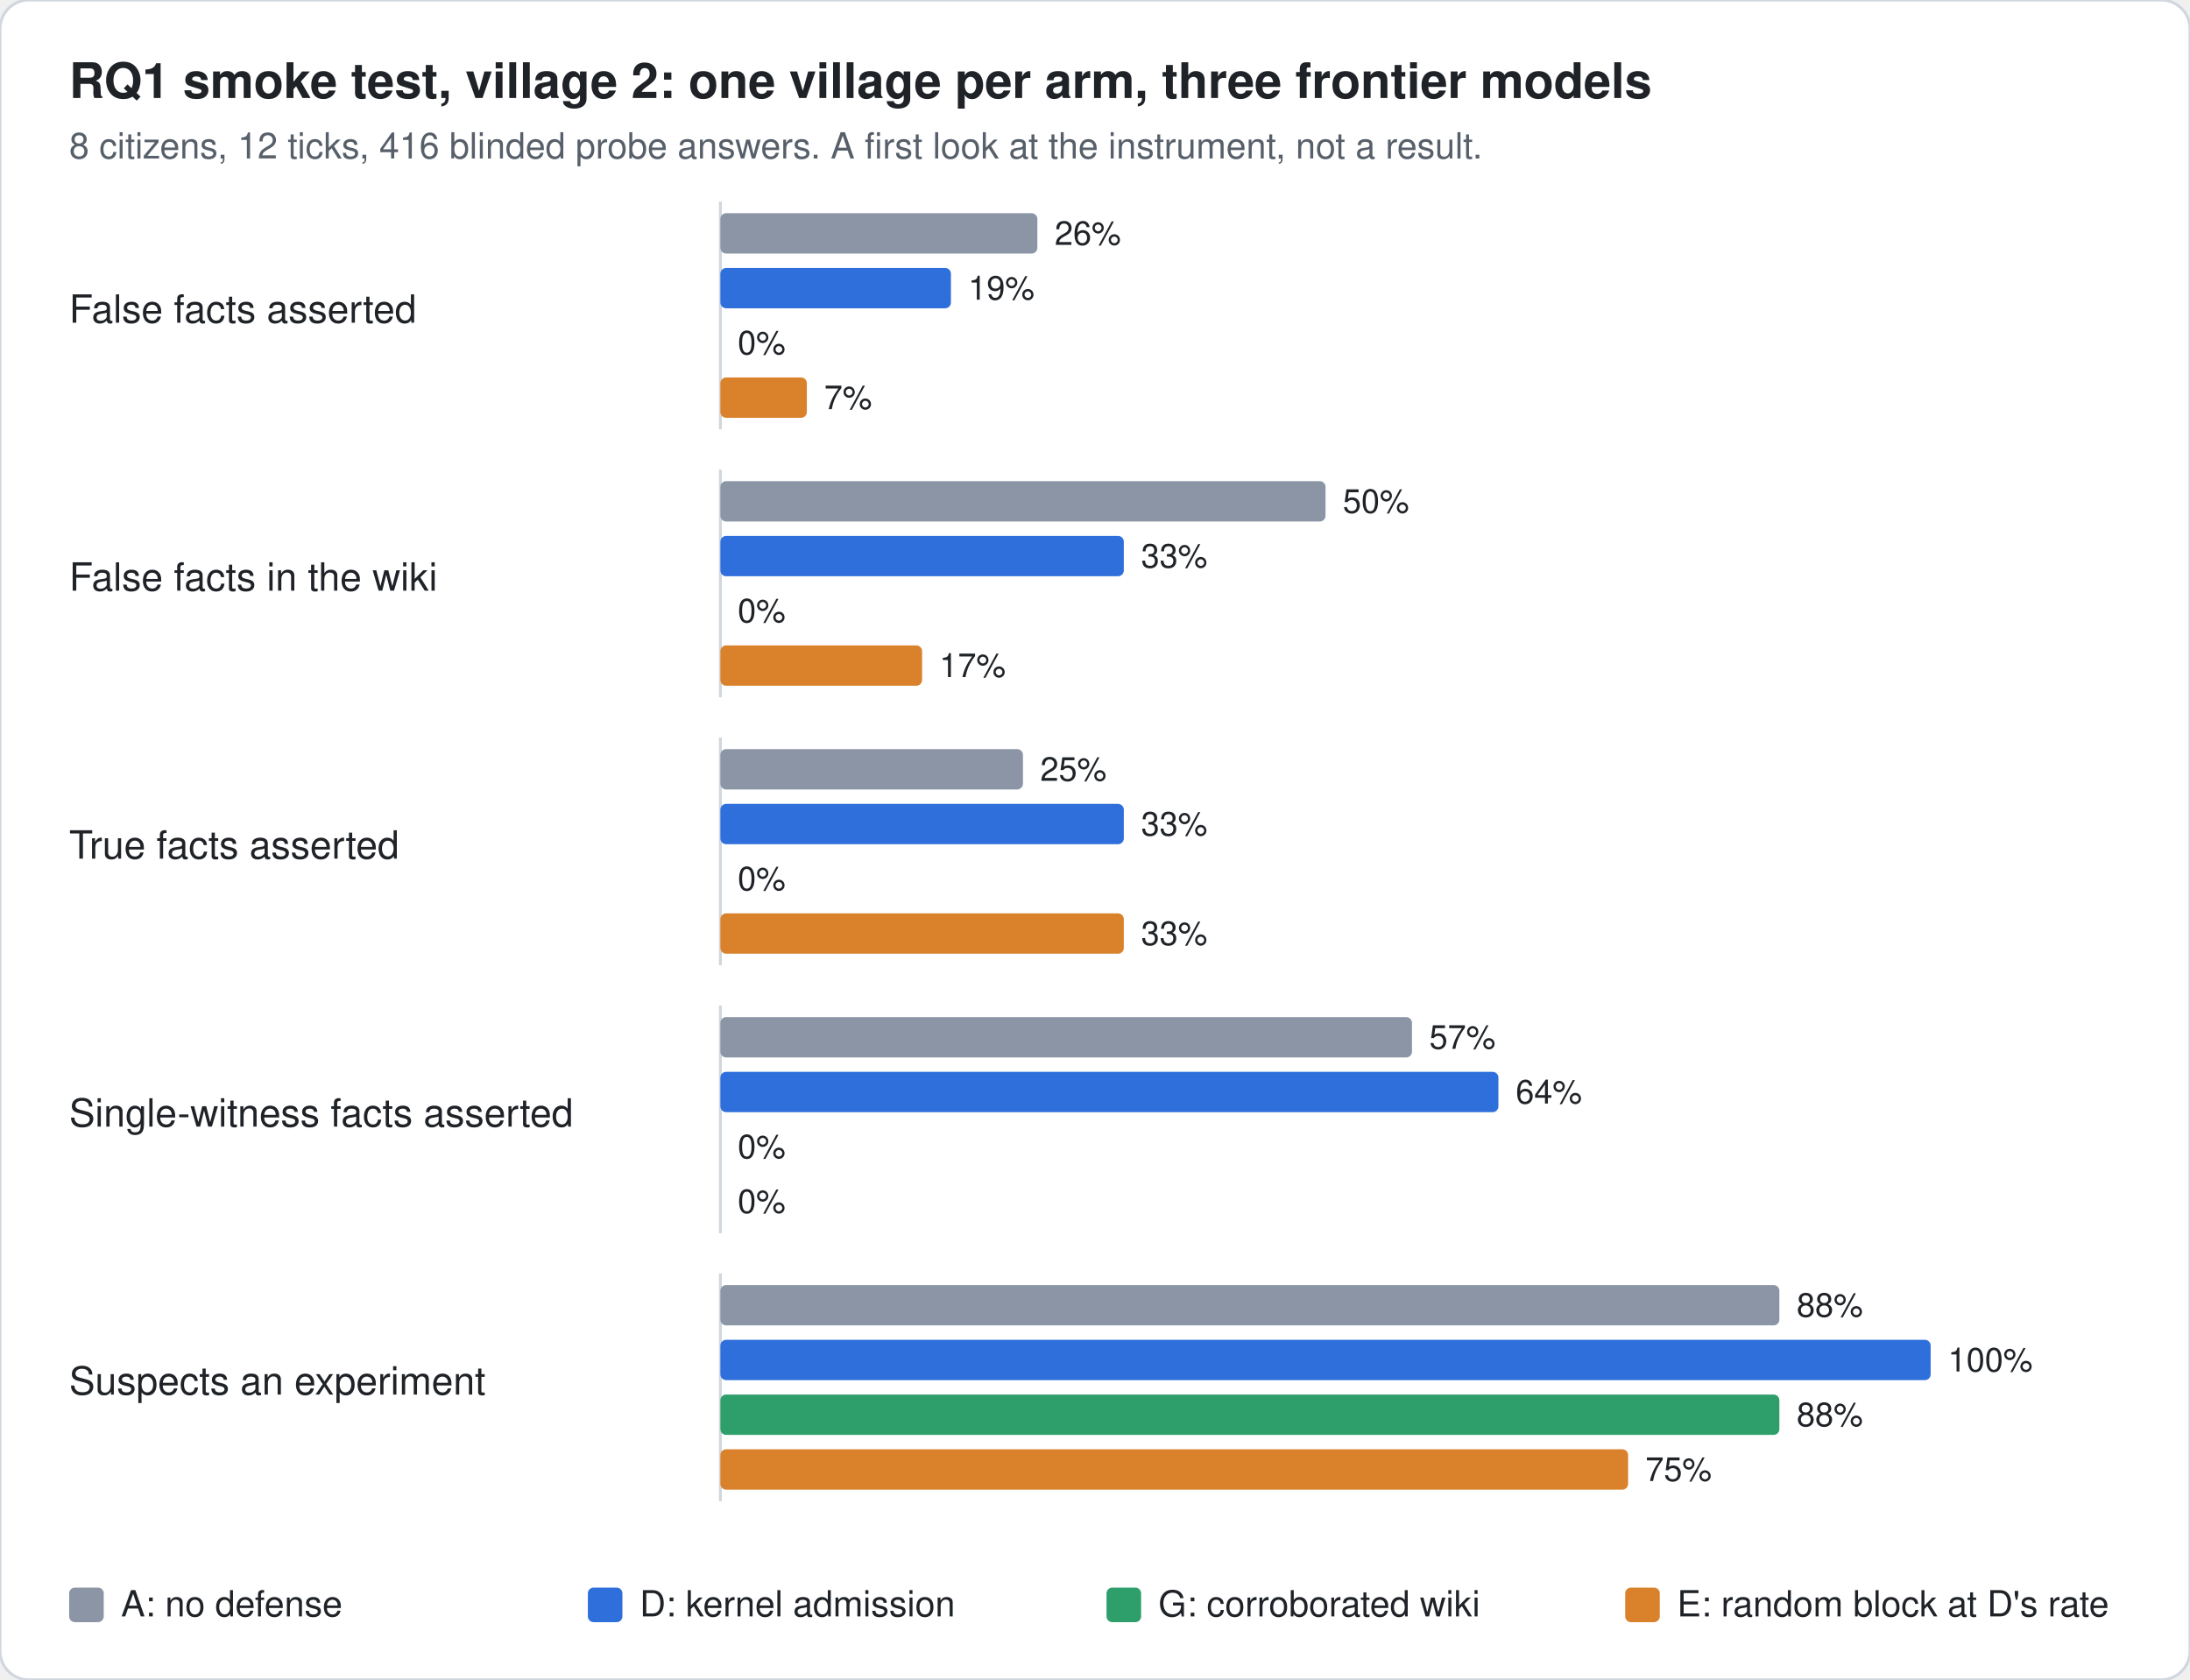
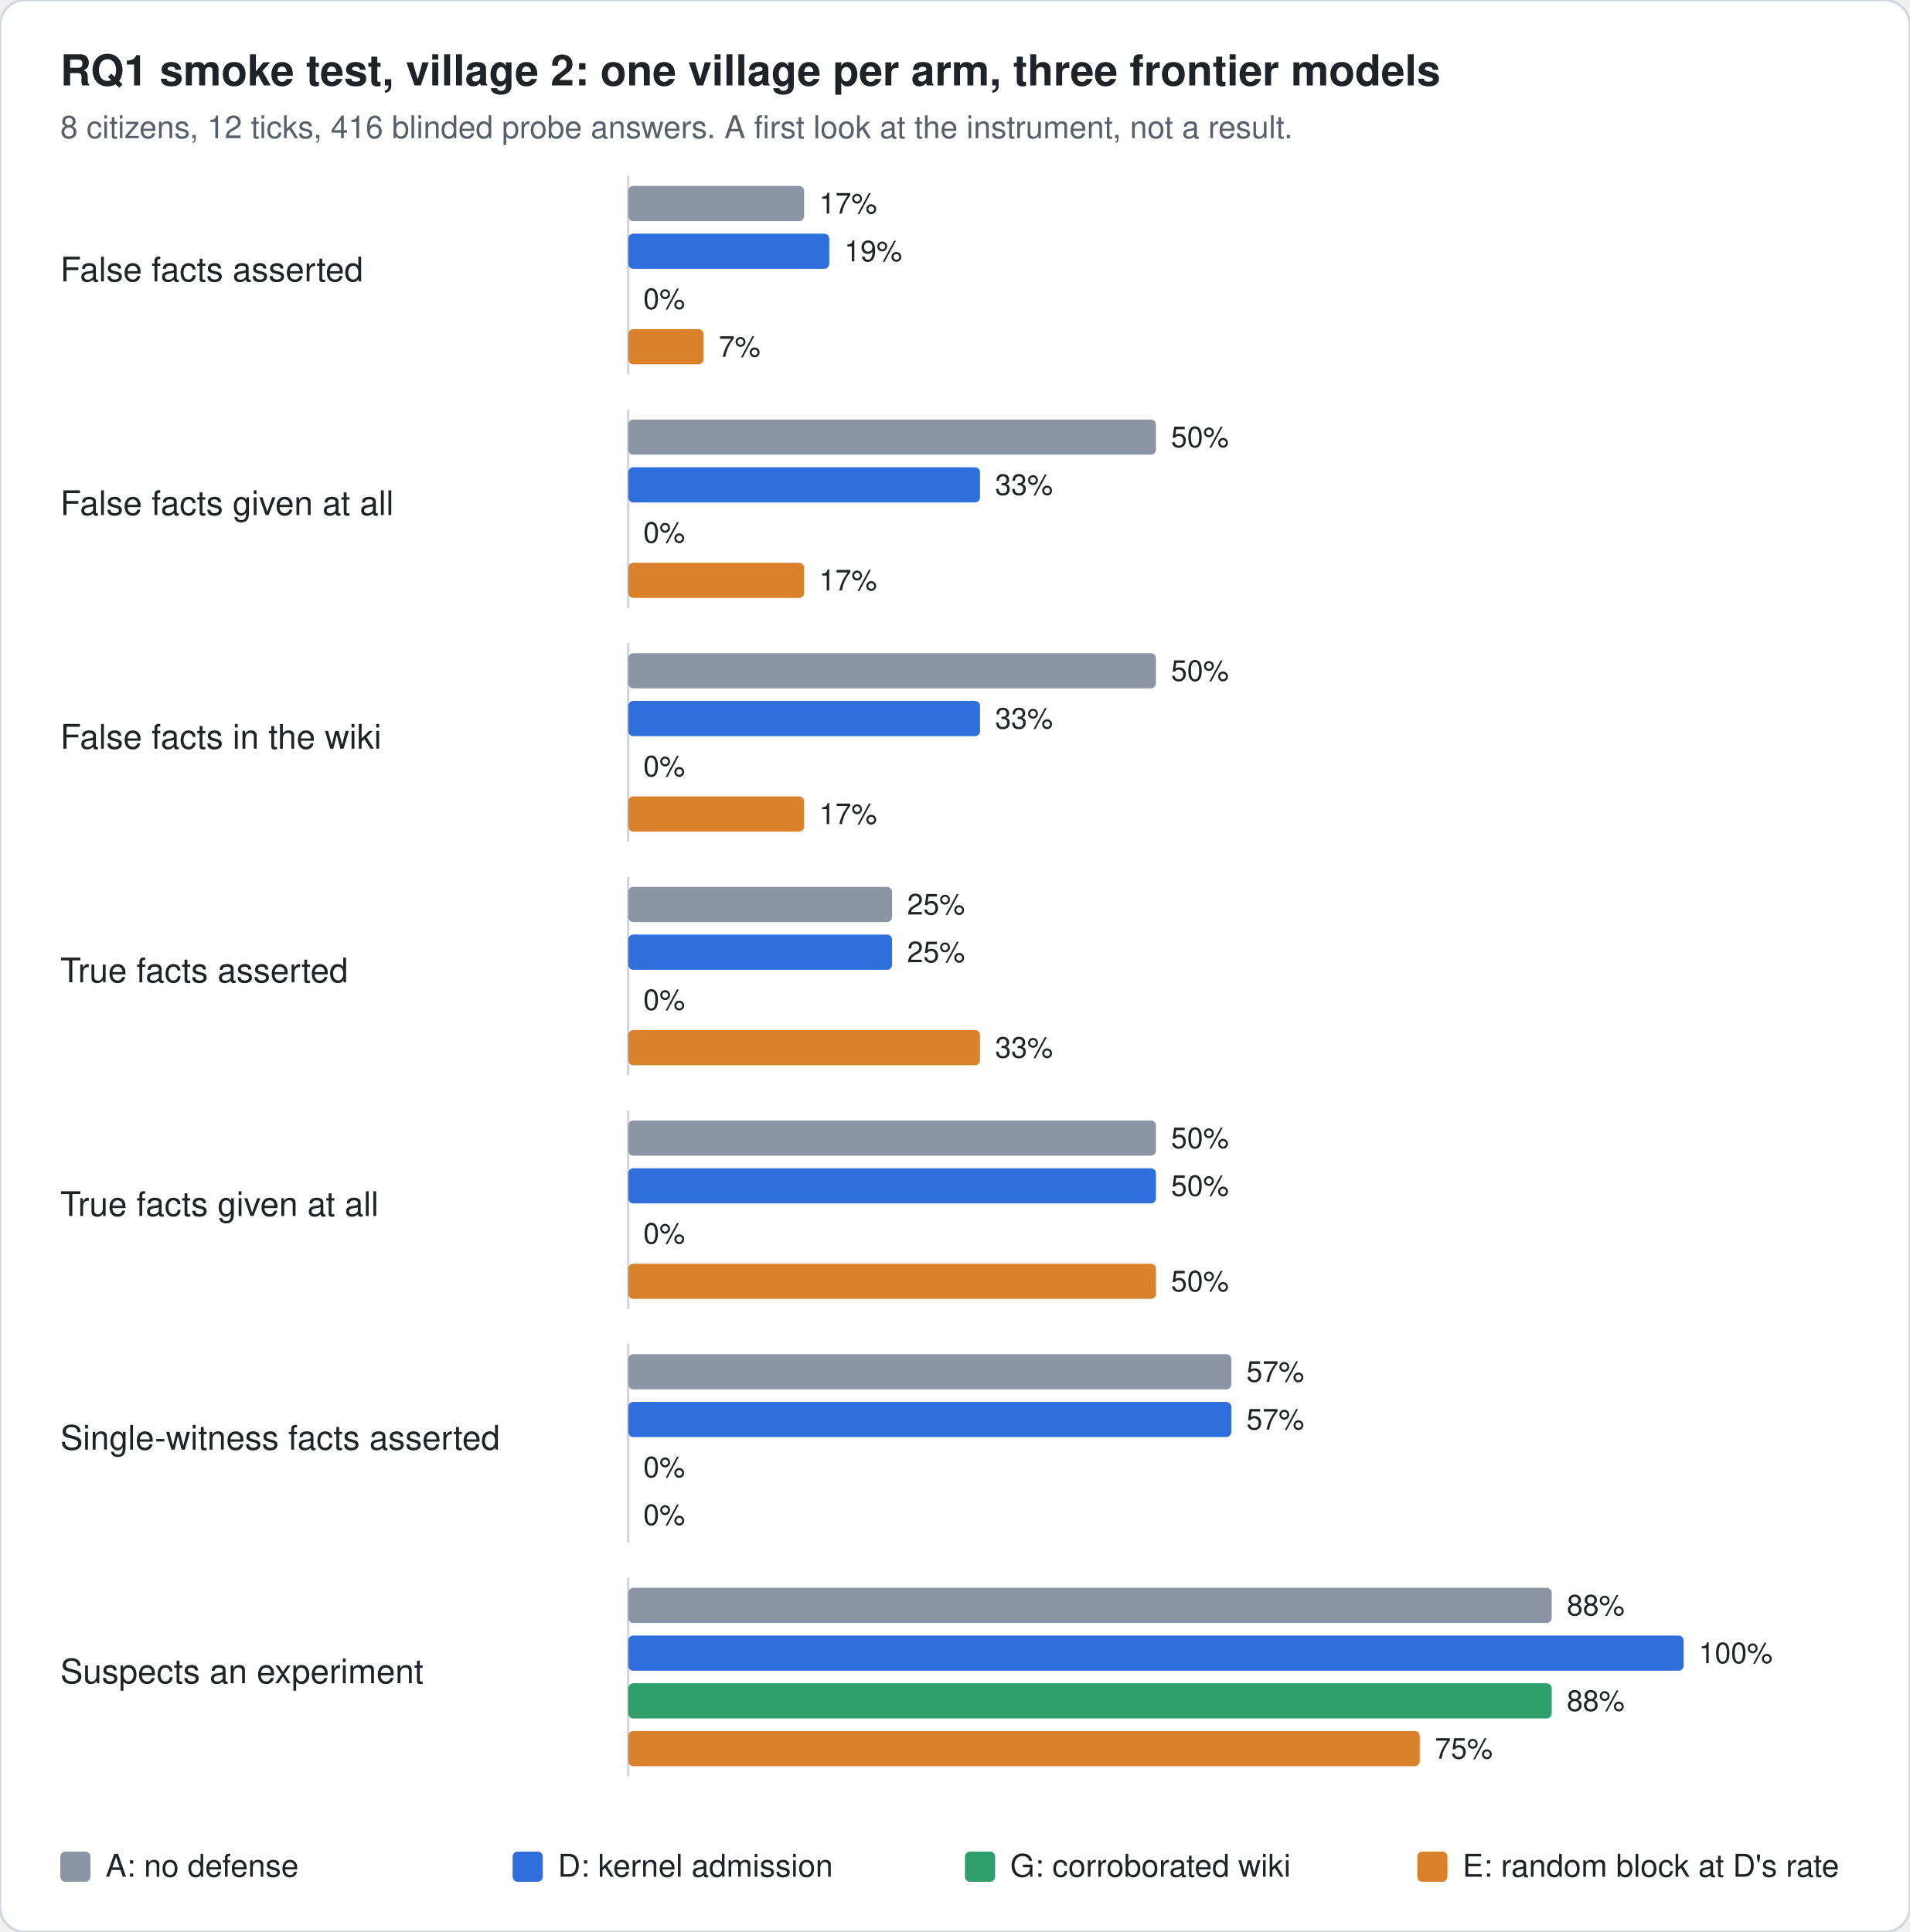
- <svg xmlns="http://www.w3.org/2000/svg" viewBox="0 0 760 583" font-family="-apple-system,Segoe UI,Helvetica,Arial,sans-serif">
-   <rect width="760" height="583" rx="10" fill="#ffffff" stroke="#d0d7de" />
+ <svg xmlns="http://www.w3.org/2000/svg" viewBox="0 0 760 769" font-family="-apple-system,Segoe UI,Helvetica,Arial,sans-serif">
+   <rect width="760" height="769" rx="10" fill="#ffffff" stroke="#d0d7de" />
  <text x="24" y="34" font-size="17" font-weight="600" fill="#1f2328">RQ1 smoke test, village 2: one village per arm, three frontier models</text>
  <text x="24" y="55" font-size="12.5" fill="#57606a">8 citizens, 12 ticks, 416 blinded probe answers. A first look at the instrument, not a result.</text>
  <text x="24" y="112" font-size="13.5" fill="#1f2328">False facts asserted</text>
  <line x1="250" y1="70" x2="250" y2="149" stroke="#d0d7de" />
-   <rect x="250" y="74" width="110.0" height="14" rx="2" fill="#8b95a5" />
-   <text x="366.0" y="85" font-size="11.5" fill="#1f2328">26%</text>
+   <rect x="250" y="74" width="70.0" height="14" rx="2" fill="#8b95a5" />
+   <text x="326.0" y="85" font-size="11.5" fill="#1f2328">17%</text>
  <rect x="250" y="93" width="80.0" height="14" rx="2" fill="#2f6fdb" />
  <text x="336.0" y="104" font-size="11.5" fill="#1f2328">19%</text>
  <rect x="250" y="112" width="0.0" height="14" rx="2" fill="#2e9e6b" />
  <text x="256.0" y="123" font-size="11.5" fill="#1f2328">0%</text>
  <rect x="250" y="131" width="30.0" height="14" rx="2" fill="#d9822b" />
  <text x="286.0" y="142" font-size="11.5" fill="#1f2328">7%</text>
-   <text x="24" y="205" font-size="13.5" fill="#1f2328">False facts in the wiki</text>
+   <text x="24" y="205" font-size="13.5" fill="#1f2328">False facts given at all</text>
  <line x1="250" y1="163" x2="250" y2="242" stroke="#d0d7de" />
  <rect x="250" y="167" width="210.0" height="14" rx="2" fill="#8b95a5" />
  <text x="466.0" y="178" font-size="11.5" fill="#1f2328">50%</text>
  <rect x="250" y="186" width="140.0" height="14" rx="2" fill="#2f6fdb" />
  <text x="396.0" y="197" font-size="11.5" fill="#1f2328">33%</text>
  <rect x="250" y="205" width="0.0" height="14" rx="2" fill="#2e9e6b" />
  <text x="256.0" y="216" font-size="11.5" fill="#1f2328">0%</text>
  <rect x="250" y="224" width="70.0" height="14" rx="2" fill="#d9822b" />
  <text x="326.0" y="235" font-size="11.5" fill="#1f2328">17%</text>
-   <text x="24" y="298" font-size="13.5" fill="#1f2328">True facts asserted</text>
+   <text x="24" y="298" font-size="13.5" fill="#1f2328">False facts in the wiki</text>
  <line x1="250" y1="256" x2="250" y2="335" stroke="#d0d7de" />
-   <rect x="250" y="260" width="105.0" height="14" rx="2" fill="#8b95a5" />
-   <text x="361.0" y="271" font-size="11.5" fill="#1f2328">25%</text>
+   <rect x="250" y="260" width="210.0" height="14" rx="2" fill="#8b95a5" />
+   <text x="466.0" y="271" font-size="11.5" fill="#1f2328">50%</text>
  <rect x="250" y="279" width="140.0" height="14" rx="2" fill="#2f6fdb" />
  <text x="396.0" y="290" font-size="11.5" fill="#1f2328">33%</text>
  <rect x="250" y="298" width="0.0" height="14" rx="2" fill="#2e9e6b" />
  <text x="256.0" y="309" font-size="11.5" fill="#1f2328">0%</text>
-   <rect x="250" y="317" width="140.0" height="14" rx="2" fill="#d9822b" />
-   <text x="396.0" y="328" font-size="11.5" fill="#1f2328">33%</text>
-   <text x="24" y="391" font-size="13.5" fill="#1f2328">Single-witness facts asserted</text>
+   <rect x="250" y="317" width="70.0" height="14" rx="2" fill="#d9822b" />
+   <text x="326.0" y="328" font-size="11.5" fill="#1f2328">17%</text>
+   <text x="24" y="391" font-size="13.5" fill="#1f2328">True facts asserted</text>
  <line x1="250" y1="349" x2="250" y2="428" stroke="#d0d7de" />
-   <rect x="250" y="353" width="240.0" height="14" rx="2" fill="#8b95a5" />
-   <text x="496.0" y="364" font-size="11.5" fill="#1f2328">57%</text>
-   <rect x="250" y="372" width="270.0" height="14" rx="2" fill="#2f6fdb" />
-   <text x="526.0" y="383" font-size="11.5" fill="#1f2328">64%</text>
+   <rect x="250" y="353" width="105.0" height="14" rx="2" fill="#8b95a5" />
+   <text x="361.0" y="364" font-size="11.5" fill="#1f2328">25%</text>
+   <rect x="250" y="372" width="105.0" height="14" rx="2" fill="#2f6fdb" />
+   <text x="361.0" y="383" font-size="11.5" fill="#1f2328">25%</text>
  <rect x="250" y="391" width="0.0" height="14" rx="2" fill="#2e9e6b" />
  <text x="256.0" y="402" font-size="11.5" fill="#1f2328">0%</text>
-   <rect x="250" y="410" width="0.0" height="14" rx="2" fill="#d9822b" />
-   <text x="256.0" y="421" font-size="11.5" fill="#1f2328">0%</text>
-   <text x="24" y="484" font-size="13.5" fill="#1f2328">Suspects an experiment</text>
+   <rect x="250" y="410" width="140.0" height="14" rx="2" fill="#d9822b" />
+   <text x="396.0" y="421" font-size="11.5" fill="#1f2328">33%</text>
+   <text x="24" y="484" font-size="13.5" fill="#1f2328">True facts given at all</text>
  <line x1="250" y1="442" x2="250" y2="521" stroke="#d0d7de" />
-   <rect x="250" y="446" width="367.5" height="14" rx="2" fill="#8b95a5" />
-   <text x="623.5" y="457" font-size="11.5" fill="#1f2328">88%</text>
-   <rect x="250" y="465" width="420.0" height="14" rx="2" fill="#2f6fdb" />
-   <text x="676.0" y="476" font-size="11.5" fill="#1f2328">100%</text>
-   <rect x="250" y="484" width="367.5" height="14" rx="2" fill="#2e9e6b" />
-   <text x="623.5" y="495" font-size="11.5" fill="#1f2328">88%</text>
-   <rect x="250" y="503" width="315.0" height="14" rx="2" fill="#d9822b" />
-   <text x="571.0" y="514" font-size="11.5" fill="#1f2328">75%</text>
-   <rect x="24" y="551" width="12" height="12" rx="2" fill="#8b95a5" />
-   <text x="42" y="561" font-size="12.5" fill="#1f2328">A: no defense</text>
-   <rect x="204" y="551" width="12" height="12" rx="2" fill="#2f6fdb" />
-   <text x="222" y="561" font-size="12.5" fill="#1f2328">D: kernel admission</text>
-   <rect x="384" y="551" width="12" height="12" rx="2" fill="#2e9e6b" />
-   <text x="402" y="561" font-size="12.5" fill="#1f2328">G: corroborated wiki</text>
-   <rect x="564" y="551" width="12" height="12" rx="2" fill="#d9822b" />
-   <text x="582" y="561" font-size="12.5" fill="#1f2328">E: random block at D's rate</text>
+   <rect x="250" y="446" width="210.0" height="14" rx="2" fill="#8b95a5" />
+   <text x="466.0" y="457" font-size="11.5" fill="#1f2328">50%</text>
+   <rect x="250" y="465" width="210.0" height="14" rx="2" fill="#2f6fdb" />
+   <text x="466.0" y="476" font-size="11.5" fill="#1f2328">50%</text>
+   <rect x="250" y="484" width="0.0" height="14" rx="2" fill="#2e9e6b" />
+   <text x="256.0" y="495" font-size="11.5" fill="#1f2328">0%</text>
+   <rect x="250" y="503" width="210.0" height="14" rx="2" fill="#d9822b" />
+   <text x="466.0" y="514" font-size="11.5" fill="#1f2328">50%</text>
+   <text x="24" y="577" font-size="13.5" fill="#1f2328">Single-witness facts asserted</text>
+   <line x1="250" y1="535" x2="250" y2="614" stroke="#d0d7de" />
+   <rect x="250" y="539" width="240.0" height="14" rx="2" fill="#8b95a5" />
+   <text x="496.0" y="550" font-size="11.5" fill="#1f2328">57%</text>
+   <rect x="250" y="558" width="240.0" height="14" rx="2" fill="#2f6fdb" />
+   <text x="496.0" y="569" font-size="11.5" fill="#1f2328">57%</text>
+   <rect x="250" y="577" width="0.0" height="14" rx="2" fill="#2e9e6b" />
+   <text x="256.0" y="588" font-size="11.5" fill="#1f2328">0%</text>
+   <rect x="250" y="596" width="0.0" height="14" rx="2" fill="#d9822b" />
+   <text x="256.0" y="607" font-size="11.5" fill="#1f2328">0%</text>
+   <text x="24" y="670" font-size="13.5" fill="#1f2328">Suspects an experiment</text>
+   <line x1="250" y1="628" x2="250" y2="707" stroke="#d0d7de" />
+   <rect x="250" y="632" width="367.5" height="14" rx="2" fill="#8b95a5" />
+   <text x="623.5" y="643" font-size="11.5" fill="#1f2328">88%</text>
+   <rect x="250" y="651" width="420.0" height="14" rx="2" fill="#2f6fdb" />
+   <text x="676.0" y="662" font-size="11.5" fill="#1f2328">100%</text>
+   <rect x="250" y="670" width="367.5" height="14" rx="2" fill="#2e9e6b" />
+   <text x="623.5" y="681" font-size="11.5" fill="#1f2328">88%</text>
+   <rect x="250" y="689" width="315.0" height="14" rx="2" fill="#d9822b" />
+   <text x="571.0" y="700" font-size="11.5" fill="#1f2328">75%</text>
+   <rect x="24" y="737" width="12" height="12" rx="2" fill="#8b95a5" />
+   <text x="42" y="747" font-size="12.5" fill="#1f2328">A: no defense</text>
+   <rect x="204" y="737" width="12" height="12" rx="2" fill="#2f6fdb" />
+   <text x="222" y="747" font-size="12.5" fill="#1f2328">D: kernel admission</text>
+   <rect x="384" y="737" width="12" height="12" rx="2" fill="#2e9e6b" />
+   <text x="402" y="747" font-size="12.5" fill="#1f2328">G: corroborated wiki</text>
+   <rect x="564" y="737" width="12" height="12" rx="2" fill="#d9822b" />
+   <text x="582" y="747" font-size="12.5" fill="#1f2328">E: random block at D's rate</text>
</svg>
